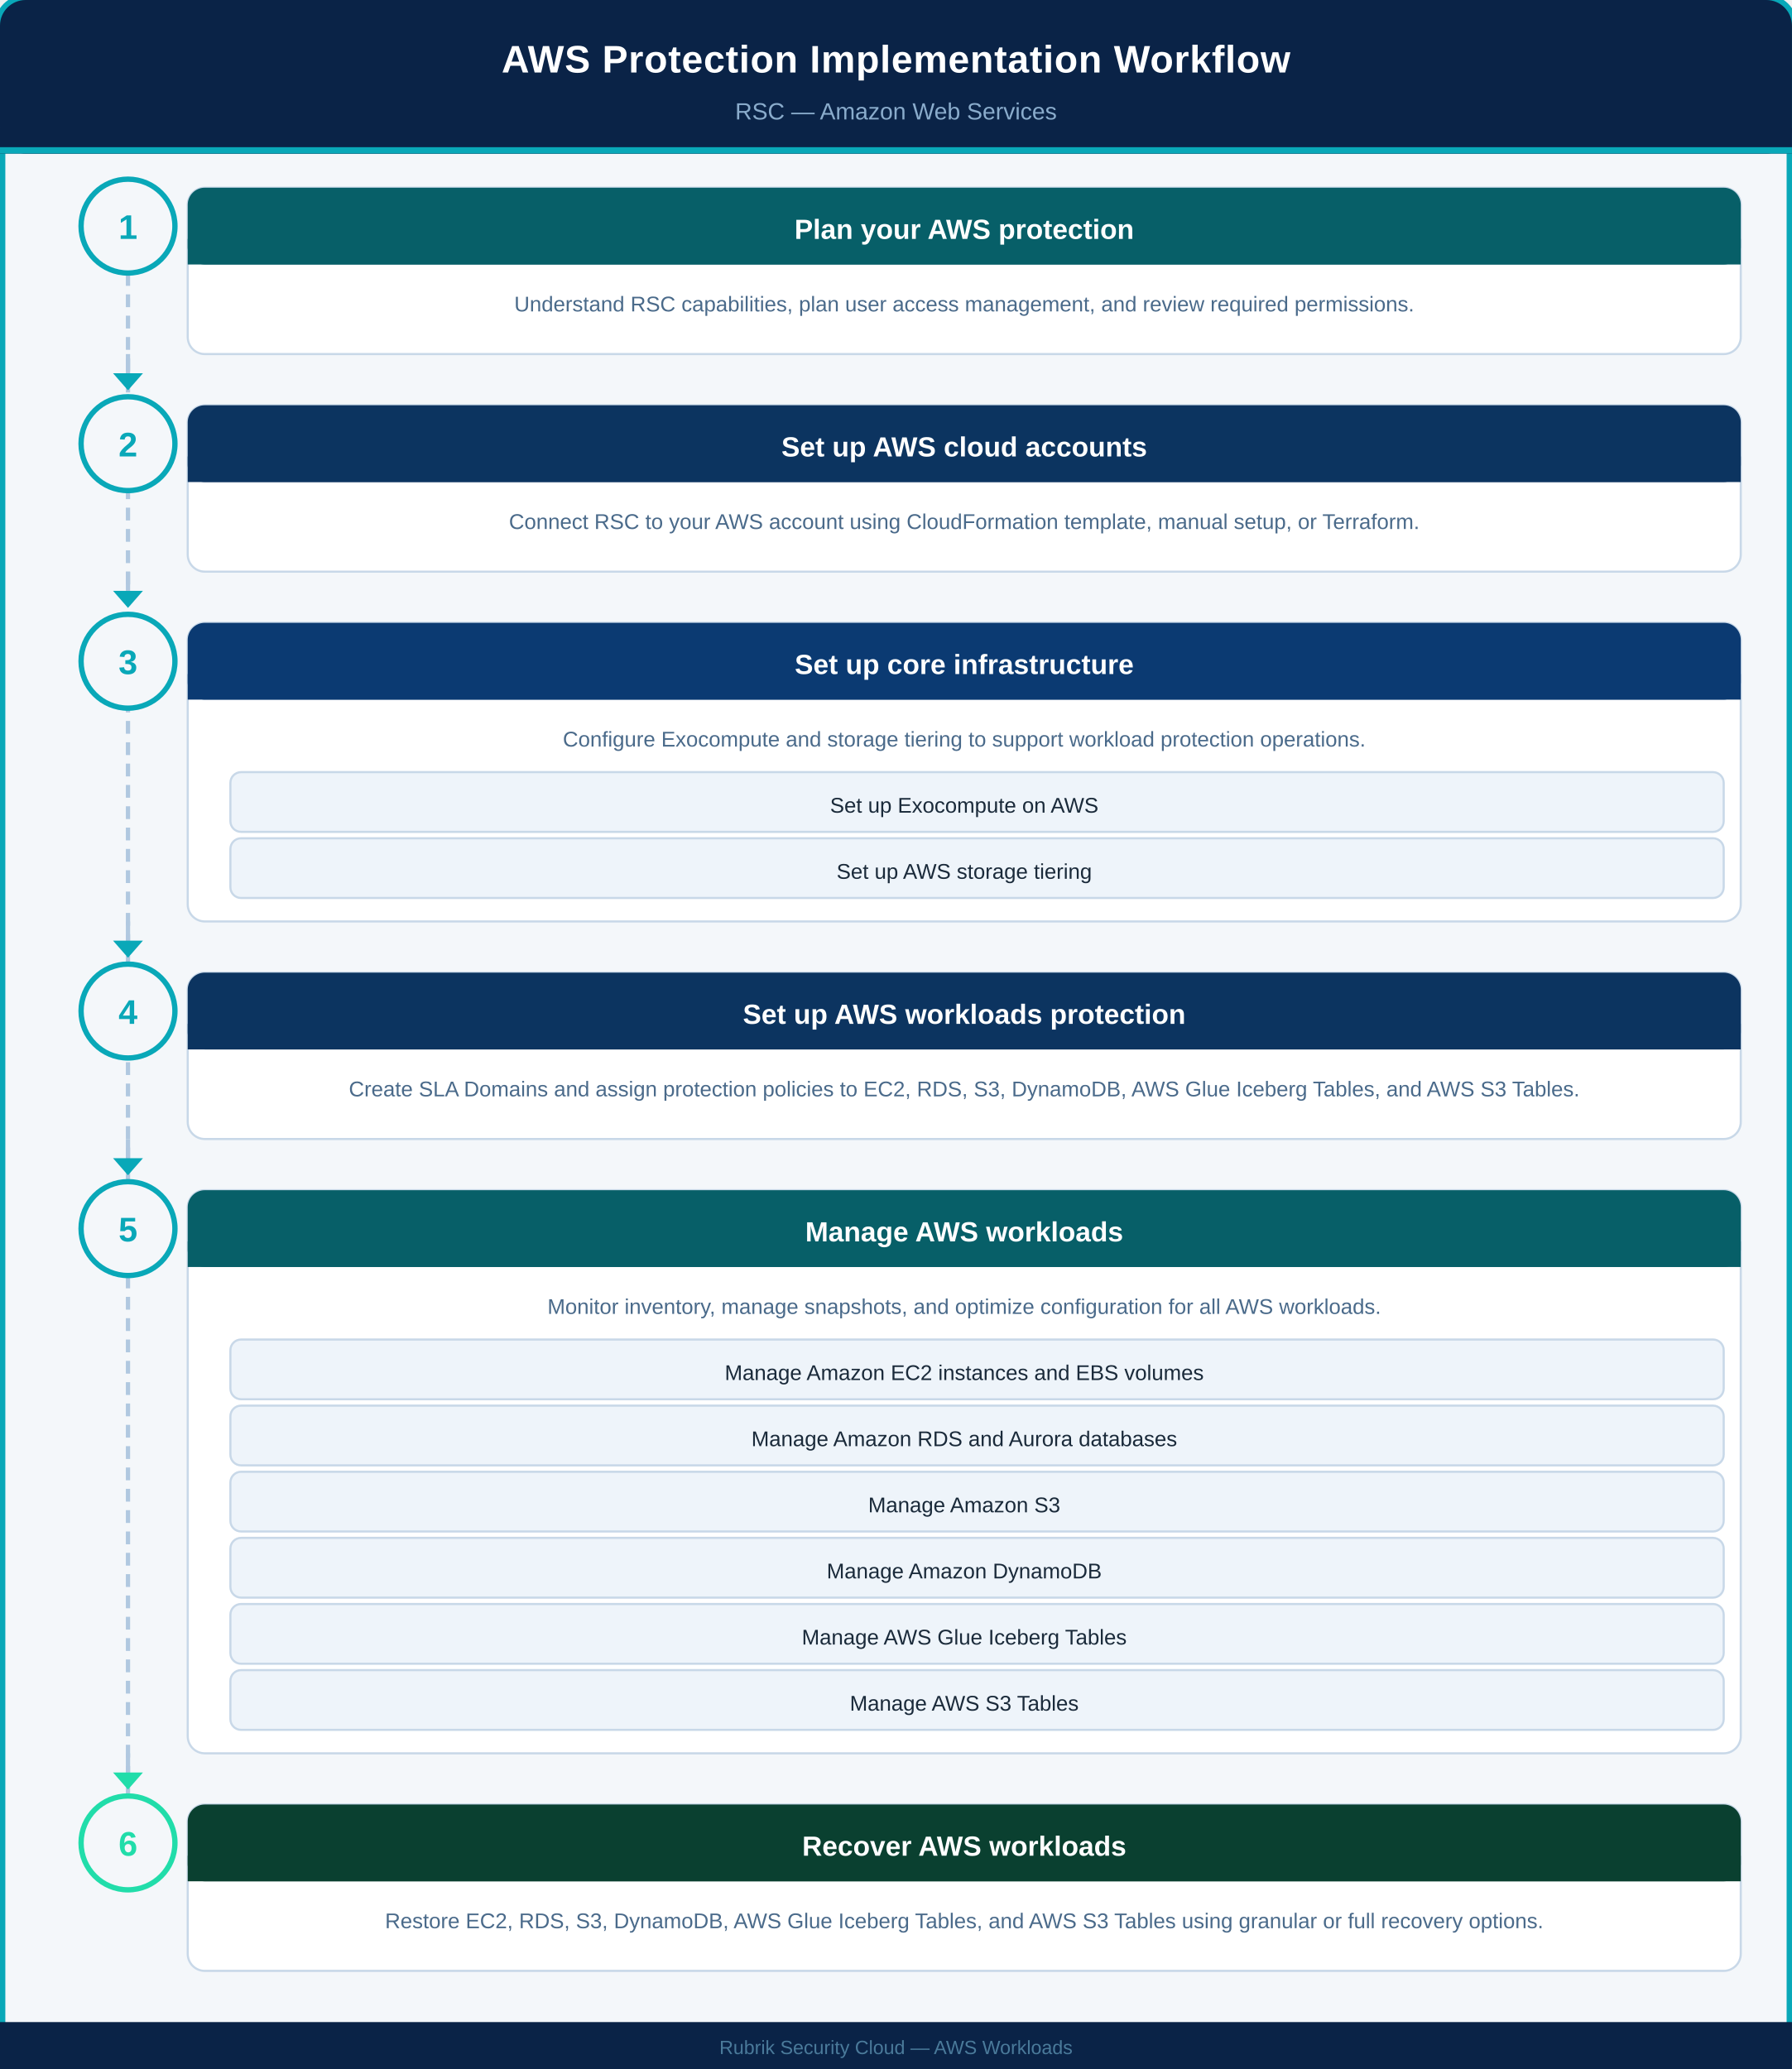
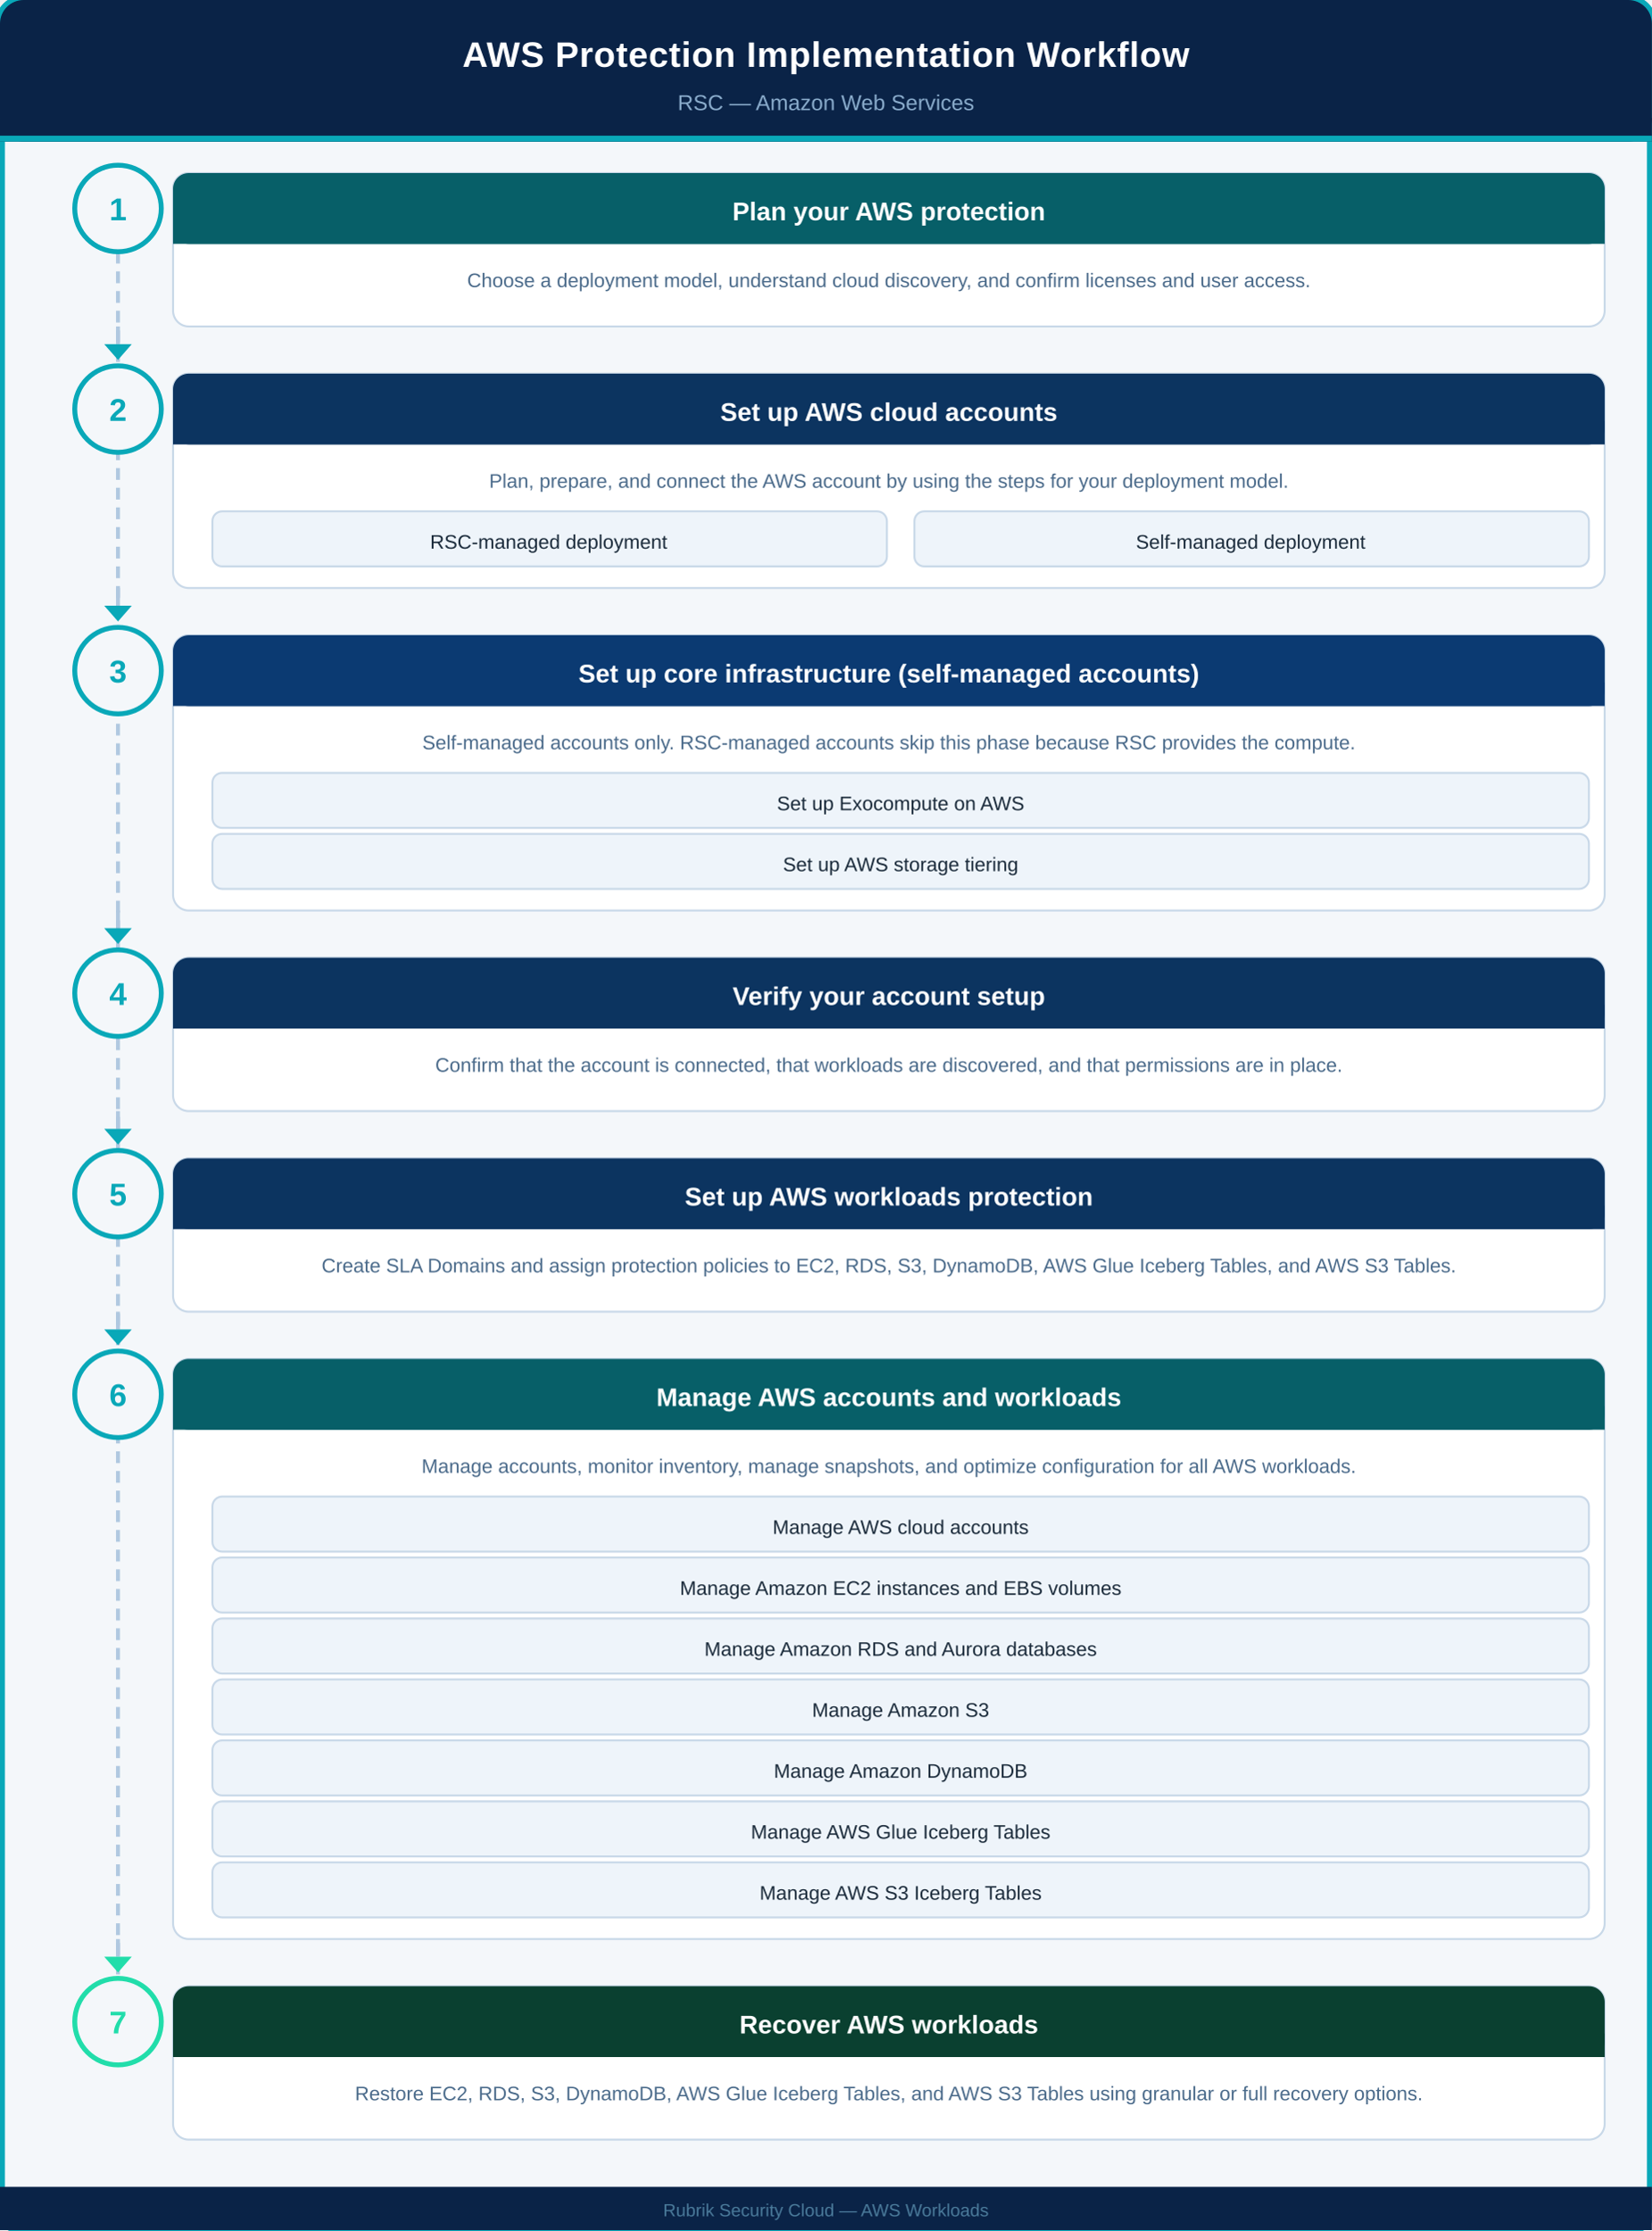
- <svg xmlns="http://www.w3.org/2000/svg" width="840" height="970" viewBox="0 0 840 970" font-family="Segoe UI, Calibri, Arial, sans-serif">
-   <rect width="840" height="970" fill="#F4F7FA" rx="12" />
-   <rect width="840" height="970" fill="none" stroke="#09A8B8" stroke-width="5" rx="12" />
+ <svg xmlns="http://www.w3.org/2000/svg" width="840" height="1134" viewBox="0 0 840 1134" font-family="Segoe UI, Calibri, Arial, sans-serif">
+   <rect width="840" height="1134" fill="#F4F7FA" rx="12" />
+   <rect width="840" height="1134" fill="none" stroke="#09A8B8" stroke-width="5" rx="12" />
  <rect x="0" y="0" width="840" height="72" fill="#0A2347" rx="12" />
  <rect x="0" y="60" width="840" height="12" fill="#0A2347" />
  <rect x="0" y="69" width="840" height="3" fill="#09A8B8" />
  <text x="420" y="34" font-size="18" font-weight="bold" fill="#FFFFFF" text-anchor="middle" letter-spacing="0.3">AWS Protection Implementation Workflow</text>
  <text x="420" y="56" font-size="11" fill="#8AACCC" text-anchor="middle">RSC — Amazon Web Services</text>
-   <line x1="60" y1="88" x2="60" y2="864" stroke="#B0C8E0" stroke-width="2" stroke-dasharray="6,4" />
+   <line x1="60" y1="88" x2="60" y2="1028" stroke="#B0C8E0" stroke-width="2" stroke-dasharray="6,4" />
  <rect x="88" y="88" width="728" height="78" rx="8" fill="#FFFFFF" stroke="#C8D8E8" stroke-width="1" />
  <rect x="88" y="88" width="728" height="36" fill="#075F68" rx="8" />
  <rect x="88" y="112" width="728" height="12" fill="#075F68" />
  <text x="452" y="112" font-size="13" font-weight="bold" fill="#FFFFFF" text-anchor="middle">Plan your AWS protection</text>
-   <text x="452" y="146" font-size="10" fill="#4A6A8A" text-anchor="middle">Understand RSC capabilities, plan user access management, and review required permissions.</text>
+   <text x="452" y="146" font-size="10" fill="#4A6A8A" text-anchor="middle">Choose a deployment model, understand cloud discovery, and confirm licenses and user access.</text>
  <circle cx="60" cy="106" r="22" fill="#F4F7FA" stroke="#09A8B8" stroke-width="2.5" />
  <text x="60" y="112" font-size="16" font-weight="bold" fill="#09A8B8" text-anchor="middle">1</text>
  <line x1="60" y1="166" x2="60" y2="175" stroke="#B0C8E0" stroke-width="2" />
  <polygon points="53,175 60,183 67,175" fill="#09A8B8" />
-   <rect x="88" y="190" width="728" height="78" rx="8" fill="#FFFFFF" stroke="#C8D8E8" stroke-width="1" />
+   <rect x="88" y="190" width="728" height="109" rx="8" fill="#FFFFFF" stroke="#C8D8E8" stroke-width="1" />
  <rect x="88" y="190" width="728" height="36" fill="#0C3460" rx="8" />
  <rect x="88" y="214" width="728" height="12" fill="#0C3460" />
  <text x="452" y="214" font-size="13" font-weight="bold" fill="#FFFFFF" text-anchor="middle">Set up AWS cloud accounts</text>
-   <text x="452" y="248" font-size="10" fill="#4A6A8A" text-anchor="middle">Connect RSC to your AWS account using CloudFormation template, manual setup, or Terraform.</text>
+   <text x="452" y="248" font-size="10" fill="#4A6A8A" text-anchor="middle">Plan, prepare, and connect the AWS account by using the steps for your deployment model.</text>
+   <rect x="108" y="260" width="343" height="28" rx="5" fill="#EEF4FA" stroke="#C8D8E8" stroke-width="1" />
+   <text x="279" y="279" font-size="10" fill="#1A2A3A" text-anchor="middle">RSC-managed deployment</text>
+   <rect x="465" y="260" width="343" height="28" rx="5" fill="#EEF4FA" stroke="#C8D8E8" stroke-width="1" />
+   <text x="636" y="279" font-size="10" fill="#1A2A3A" text-anchor="middle">Self-managed deployment</text>
  <circle cx="60" cy="208" r="22" fill="#F4F7FA" stroke="#09A8B8" stroke-width="2.5" />
  <text x="60" y="214" font-size="16" font-weight="bold" fill="#09A8B8" text-anchor="middle">2</text>
-   <line x1="60" y1="268" x2="60" y2="277" stroke="#B0C8E0" stroke-width="2" />
-   <polygon points="53,277 60,285 67,277" fill="#09A8B8" />
-   <rect x="88" y="292" width="728" height="140" rx="8" fill="#FFFFFF" stroke="#C8D8E8" stroke-width="1" />
-   <rect x="88" y="292" width="728" height="36" fill="#0B3A72" rx="8" />
-   <rect x="88" y="316" width="728" height="12" fill="#0B3A72" />
-   <text x="452" y="316" font-size="13" font-weight="bold" fill="#FFFFFF" text-anchor="middle">Set up core infrastructure</text>
-   <text x="452" y="350" font-size="10" fill="#4A6A8A" text-anchor="middle">Configure Exocompute and storage tiering to support workload protection operations.</text>
-   <rect x="108" y="362" width="700" height="28" rx="5" fill="#EEF4FA" stroke="#C8D8E8" stroke-width="1" />
-   <text x="452" y="381" font-size="10" fill="#1A2A3A" text-anchor="middle">Set up Exocompute on AWS</text>
+   <line x1="60" y1="299" x2="60" y2="308" stroke="#B0C8E0" stroke-width="2" />
+   <polygon points="53,308 60,316 67,308" fill="#09A8B8" />
+   <rect x="88" y="323" width="728" height="140" rx="8" fill="#FFFFFF" stroke="#C8D8E8" stroke-width="1" />
+   <rect x="88" y="323" width="728" height="36" fill="#0B3A72" rx="8" />
+   <rect x="88" y="347" width="728" height="12" fill="#0B3A72" />
+   <text x="452" y="347" font-size="13" font-weight="bold" fill="#FFFFFF" text-anchor="middle">Set up core infrastructure (self-managed accounts)</text>
+   <text x="452" y="381" font-size="10" fill="#4A6A8A" text-anchor="middle">Self-managed accounts only. RSC-managed accounts skip this phase because RSC provides the compute.</text>
  <rect x="108" y="393" width="700" height="28" rx="5" fill="#EEF4FA" stroke="#C8D8E8" stroke-width="1" />
-   <text x="452" y="412" font-size="10" fill="#1A2A3A" text-anchor="middle">Set up AWS storage tiering</text>
-   <circle cx="60" cy="310" r="22" fill="#F4F7FA" stroke="#09A8B8" stroke-width="2.5" />
-   <text x="60" y="316" font-size="16" font-weight="bold" fill="#09A8B8" text-anchor="middle">3</text>
-   <line x1="60" y1="432" x2="60" y2="441" stroke="#B0C8E0" stroke-width="2" />
-   <polygon points="53,441 60,449 67,441" fill="#09A8B8" />
-   <rect x="88" y="456" width="728" height="78" rx="8" fill="#FFFFFF" stroke="#C8D8E8" stroke-width="1" />
-   <rect x="88" y="456" width="728" height="36" fill="#0C3460" rx="8" />
-   <rect x="88" y="480" width="728" height="12" fill="#0C3460" />
-   <text x="452" y="480" font-size="13" font-weight="bold" fill="#FFFFFF" text-anchor="middle">Set up AWS workloads protection</text>
-   <text x="452" y="514" font-size="10" fill="#4A6A8A" text-anchor="middle">Create SLA Domains and assign protection policies to EC2, RDS, S3, DynamoDB, AWS Glue Iceberg Tables, and AWS S3 Tables.</text>
-   <circle cx="60" cy="474" r="22" fill="#F4F7FA" stroke="#09A8B8" stroke-width="2.5" />
-   <text x="60" y="480" font-size="16" font-weight="bold" fill="#09A8B8" text-anchor="middle">4</text>
-   <line x1="60" y1="534" x2="60" y2="543" stroke="#B0C8E0" stroke-width="2" />
-   <polygon points="53,543 60,551 67,543" fill="#09A8B8" />
-   <rect x="88" y="558" width="728" height="264" rx="8" fill="#FFFFFF" stroke="#C8D8E8" stroke-width="1" />
-   <rect x="88" y="558" width="728" height="36" fill="#075F68" rx="8" />
-   <rect x="88" y="582" width="728" height="12" fill="#075F68" />
-   <text x="452" y="582" font-size="13" font-weight="bold" fill="#FFFFFF" text-anchor="middle">Manage AWS workloads</text>
-   <text x="452" y="616" font-size="10" fill="#4A6A8A" text-anchor="middle">Monitor inventory, manage snapshots, and optimize configuration for all AWS workloads.</text>
-   <rect x="108" y="628" width="700" height="28" rx="5" fill="#EEF4FA" stroke="#C8D8E8" stroke-width="1" />
-   <text x="452" y="647" font-size="10" fill="#1A2A3A" text-anchor="middle">Manage Amazon EC2 instances and EBS volumes</text>
-   <rect x="108" y="659" width="700" height="28" rx="5" fill="#EEF4FA" stroke="#C8D8E8" stroke-width="1" />
-   <text x="452" y="678" font-size="10" fill="#1A2A3A" text-anchor="middle">Manage Amazon RDS and Aurora databases</text>
-   <rect x="108" y="690" width="700" height="28" rx="5" fill="#EEF4FA" stroke="#C8D8E8" stroke-width="1" />
-   <text x="452" y="709" font-size="10" fill="#1A2A3A" text-anchor="middle">Manage Amazon S3</text>
-   <rect x="108" y="721" width="700" height="28" rx="5" fill="#EEF4FA" stroke="#C8D8E8" stroke-width="1" />
-   <text x="452" y="740" font-size="10" fill="#1A2A3A" text-anchor="middle">Manage Amazon DynamoDB</text>
-   <rect x="108" y="752" width="700" height="28" rx="5" fill="#EEF4FA" stroke="#C8D8E8" stroke-width="1" />
-   <text x="452" y="771" font-size="10" fill="#1A2A3A" text-anchor="middle">Manage AWS Glue Iceberg Tables</text>
-   <rect x="108" y="783" width="700" height="28" rx="5" fill="#EEF4FA" stroke="#C8D8E8" stroke-width="1" />
-   <text x="452" y="802" font-size="10" fill="#1A2A3A" text-anchor="middle">Manage AWS S3 Tables</text>
-   <circle cx="60" cy="576" r="22" fill="#F4F7FA" stroke="#09A8B8" stroke-width="2.5" />
-   <text x="60" y="582" font-size="16" font-weight="bold" fill="#09A8B8" text-anchor="middle">5</text>
-   <line x1="60" y1="822" x2="60" y2="831" stroke="#B0C8E0" stroke-width="2" />
-   <polygon points="53,831 60,839 67,831" fill="#21DDAA" />
-   <rect x="88" y="846" width="728" height="78" rx="8" fill="#FFFFFF" stroke="#C8D8E8" stroke-width="1" />
-   <rect x="88" y="846" width="728" height="36" fill="#0A4030" rx="8" />
-   <rect x="88" y="870" width="728" height="12" fill="#0A4030" />
-   <text x="452" y="870" font-size="13" font-weight="bold" fill="#FFFFFF" text-anchor="middle">Recover AWS workloads</text>
-   <text x="452" y="904" font-size="10" fill="#4A6A8A" text-anchor="middle">Restore EC2, RDS, S3, DynamoDB, AWS Glue Iceberg Tables, and AWS S3 Tables using granular or full recovery options.</text>
-   <circle cx="60" cy="864" r="22" fill="#F4F7FA" stroke="#21DDAA" stroke-width="2.5" />
-   <text x="60" y="870" font-size="16" font-weight="bold" fill="#21DDAA" text-anchor="middle">6</text>
-   <rect x="0" y="948" width="840" height="22" fill="#0A2347" rx="0" />
-   <rect x="0" y="958" width="840" height="12" fill="#0A2347" rx="12" />
-   <text x="420" y="963" font-size="9" fill="#4A7A9A" text-anchor="middle">Rubrik Security Cloud — AWS Workloads</text>
+   <text x="458" y="412" font-size="10" fill="#1A2A3A" text-anchor="middle">Set up Exocompute on AWS</text>
+   <rect x="108" y="424" width="700" height="28" rx="5" fill="#EEF4FA" stroke="#C8D8E8" stroke-width="1" />
+   <text x="458" y="443" font-size="10" fill="#1A2A3A" text-anchor="middle">Set up AWS storage tiering</text>
+   <circle cx="60" cy="341" r="22" fill="#F4F7FA" stroke="#09A8B8" stroke-width="2.5" />
+   <text x="60" y="347" font-size="16" font-weight="bold" fill="#09A8B8" text-anchor="middle">3</text>
+   <line x1="60" y1="463" x2="60" y2="472" stroke="#B0C8E0" stroke-width="2" />
+   <polygon points="53,472 60,480 67,472" fill="#09A8B8" />
+   <rect x="88" y="487" width="728" height="78" rx="8" fill="#FFFFFF" stroke="#C8D8E8" stroke-width="1" />
+   <rect x="88" y="487" width="728" height="36" fill="#0C3460" rx="8" />
+   <rect x="88" y="511" width="728" height="12" fill="#0C3460" />
+   <text x="452" y="511" font-size="13" font-weight="bold" fill="#FFFFFF" text-anchor="middle">Verify your account setup</text>
+   <text x="452" y="545" font-size="10" fill="#4A6A8A" text-anchor="middle">Confirm that the account is connected, that workloads are discovered, and that permissions are in place.</text>
+   <circle cx="60" cy="505" r="22" fill="#F4F7FA" stroke="#09A8B8" stroke-width="2.5" />
+   <text x="60" y="511" font-size="16" font-weight="bold" fill="#09A8B8" text-anchor="middle">4</text>
+   <line x1="60" y1="565" x2="60" y2="574" stroke="#B0C8E0" stroke-width="2" />
+   <polygon points="53,574 60,582 67,574" fill="#09A8B8" />
+   <rect x="88" y="589" width="728" height="78" rx="8" fill="#FFFFFF" stroke="#C8D8E8" stroke-width="1" />
+   <rect x="88" y="589" width="728" height="36" fill="#0C3460" rx="8" />
+   <rect x="88" y="613" width="728" height="12" fill="#0C3460" />
+   <text x="452" y="613" font-size="13" font-weight="bold" fill="#FFFFFF" text-anchor="middle">Set up AWS workloads protection</text>
+   <text x="452" y="647" font-size="10" fill="#4A6A8A" text-anchor="middle">Create SLA Domains and assign protection policies to EC2, RDS, S3, DynamoDB, AWS Glue Iceberg Tables, and AWS S3 Tables.</text>
+   <circle cx="60" cy="607" r="22" fill="#F4F7FA" stroke="#09A8B8" stroke-width="2.5" />
+   <text x="60" y="613" font-size="16" font-weight="bold" fill="#09A8B8" text-anchor="middle">5</text>
+   <line x1="60" y1="667" x2="60" y2="676" stroke="#B0C8E0" stroke-width="2" />
+   <polygon points="53,676 60,684 67,676" fill="#09A8B8" />
+   <rect x="88" y="691" width="728" height="295" rx="8" fill="#FFFFFF" stroke="#C8D8E8" stroke-width="1" />
+   <rect x="88" y="691" width="728" height="36" fill="#075F68" rx="8" />
+   <rect x="88" y="715" width="728" height="12" fill="#075F68" />
+   <text x="452" y="715" font-size="13" font-weight="bold" fill="#FFFFFF" text-anchor="middle">Manage AWS accounts and workloads</text>
+   <text x="452" y="749" font-size="10" fill="#4A6A8A" text-anchor="middle">Manage accounts, monitor inventory, manage snapshots, and optimize configuration for all AWS workloads.</text>
+   <rect x="108" y="761" width="700" height="28" rx="5" fill="#EEF4FA" stroke="#C8D8E8" stroke-width="1" />
+   <text x="458" y="780" font-size="10" fill="#1A2A3A" text-anchor="middle">Manage AWS cloud accounts</text>
+   <rect x="108" y="792" width="700" height="28" rx="5" fill="#EEF4FA" stroke="#C8D8E8" stroke-width="1" />
+   <text x="458" y="811" font-size="10" fill="#1A2A3A" text-anchor="middle">Manage Amazon EC2 instances and EBS volumes</text>
+   <rect x="108" y="823" width="700" height="28" rx="5" fill="#EEF4FA" stroke="#C8D8E8" stroke-width="1" />
+   <text x="458" y="842" font-size="10" fill="#1A2A3A" text-anchor="middle">Manage Amazon RDS and Aurora databases</text>
+   <rect x="108" y="854" width="700" height="28" rx="5" fill="#EEF4FA" stroke="#C8D8E8" stroke-width="1" />
+   <text x="458" y="873" font-size="10" fill="#1A2A3A" text-anchor="middle">Manage Amazon S3</text>
+   <rect x="108" y="885" width="700" height="28" rx="5" fill="#EEF4FA" stroke="#C8D8E8" stroke-width="1" />
+   <text x="458" y="904" font-size="10" fill="#1A2A3A" text-anchor="middle">Manage Amazon DynamoDB</text>
+   <rect x="108" y="916" width="700" height="28" rx="5" fill="#EEF4FA" stroke="#C8D8E8" stroke-width="1" />
+   <text x="458" y="935" font-size="10" fill="#1A2A3A" text-anchor="middle">Manage AWS Glue Iceberg Tables</text>
+   <rect x="108" y="947" width="700" height="28" rx="5" fill="#EEF4FA" stroke="#C8D8E8" stroke-width="1" />
+   <text x="458" y="966" font-size="10" fill="#1A2A3A" text-anchor="middle">Manage AWS S3 Iceberg Tables</text>
+   <circle cx="60" cy="709" r="22" fill="#F4F7FA" stroke="#09A8B8" stroke-width="2.5" />
+   <text x="60" y="715" font-size="16" font-weight="bold" fill="#09A8B8" text-anchor="middle">6</text>
+   <line x1="60" y1="986" x2="60" y2="995" stroke="#B0C8E0" stroke-width="2" />
+   <polygon points="53,995 60,1003 67,995" fill="#21DDAA" />
+   <rect x="88" y="1010" width="728" height="78" rx="8" fill="#FFFFFF" stroke="#C8D8E8" stroke-width="1" />
+   <rect x="88" y="1010" width="728" height="36" fill="#0A4030" rx="8" />
+   <rect x="88" y="1034" width="728" height="12" fill="#0A4030" />
+   <text x="452" y="1034" font-size="13" font-weight="bold" fill="#FFFFFF" text-anchor="middle">Recover AWS workloads</text>
+   <text x="452" y="1068" font-size="10" fill="#4A6A8A" text-anchor="middle">Restore EC2, RDS, S3, DynamoDB, AWS Glue Iceberg Tables, and AWS S3 Tables using granular or full recovery options.</text>
+   <circle cx="60" cy="1028" r="22" fill="#F4F7FA" stroke="#21DDAA" stroke-width="2.5" />
+   <text x="60" y="1034" font-size="16" font-weight="bold" fill="#21DDAA" text-anchor="middle">7</text>
+   <rect x="0" y="1112" width="840" height="22" fill="#0A2347" rx="0" />
+   <rect x="0" y="1122" width="840" height="12" fill="#0A2347" rx="12" />
+   <text x="420" y="1127" font-size="9" fill="#4A7A9A" text-anchor="middle">Rubrik Security Cloud — AWS Workloads</text>
</svg>
